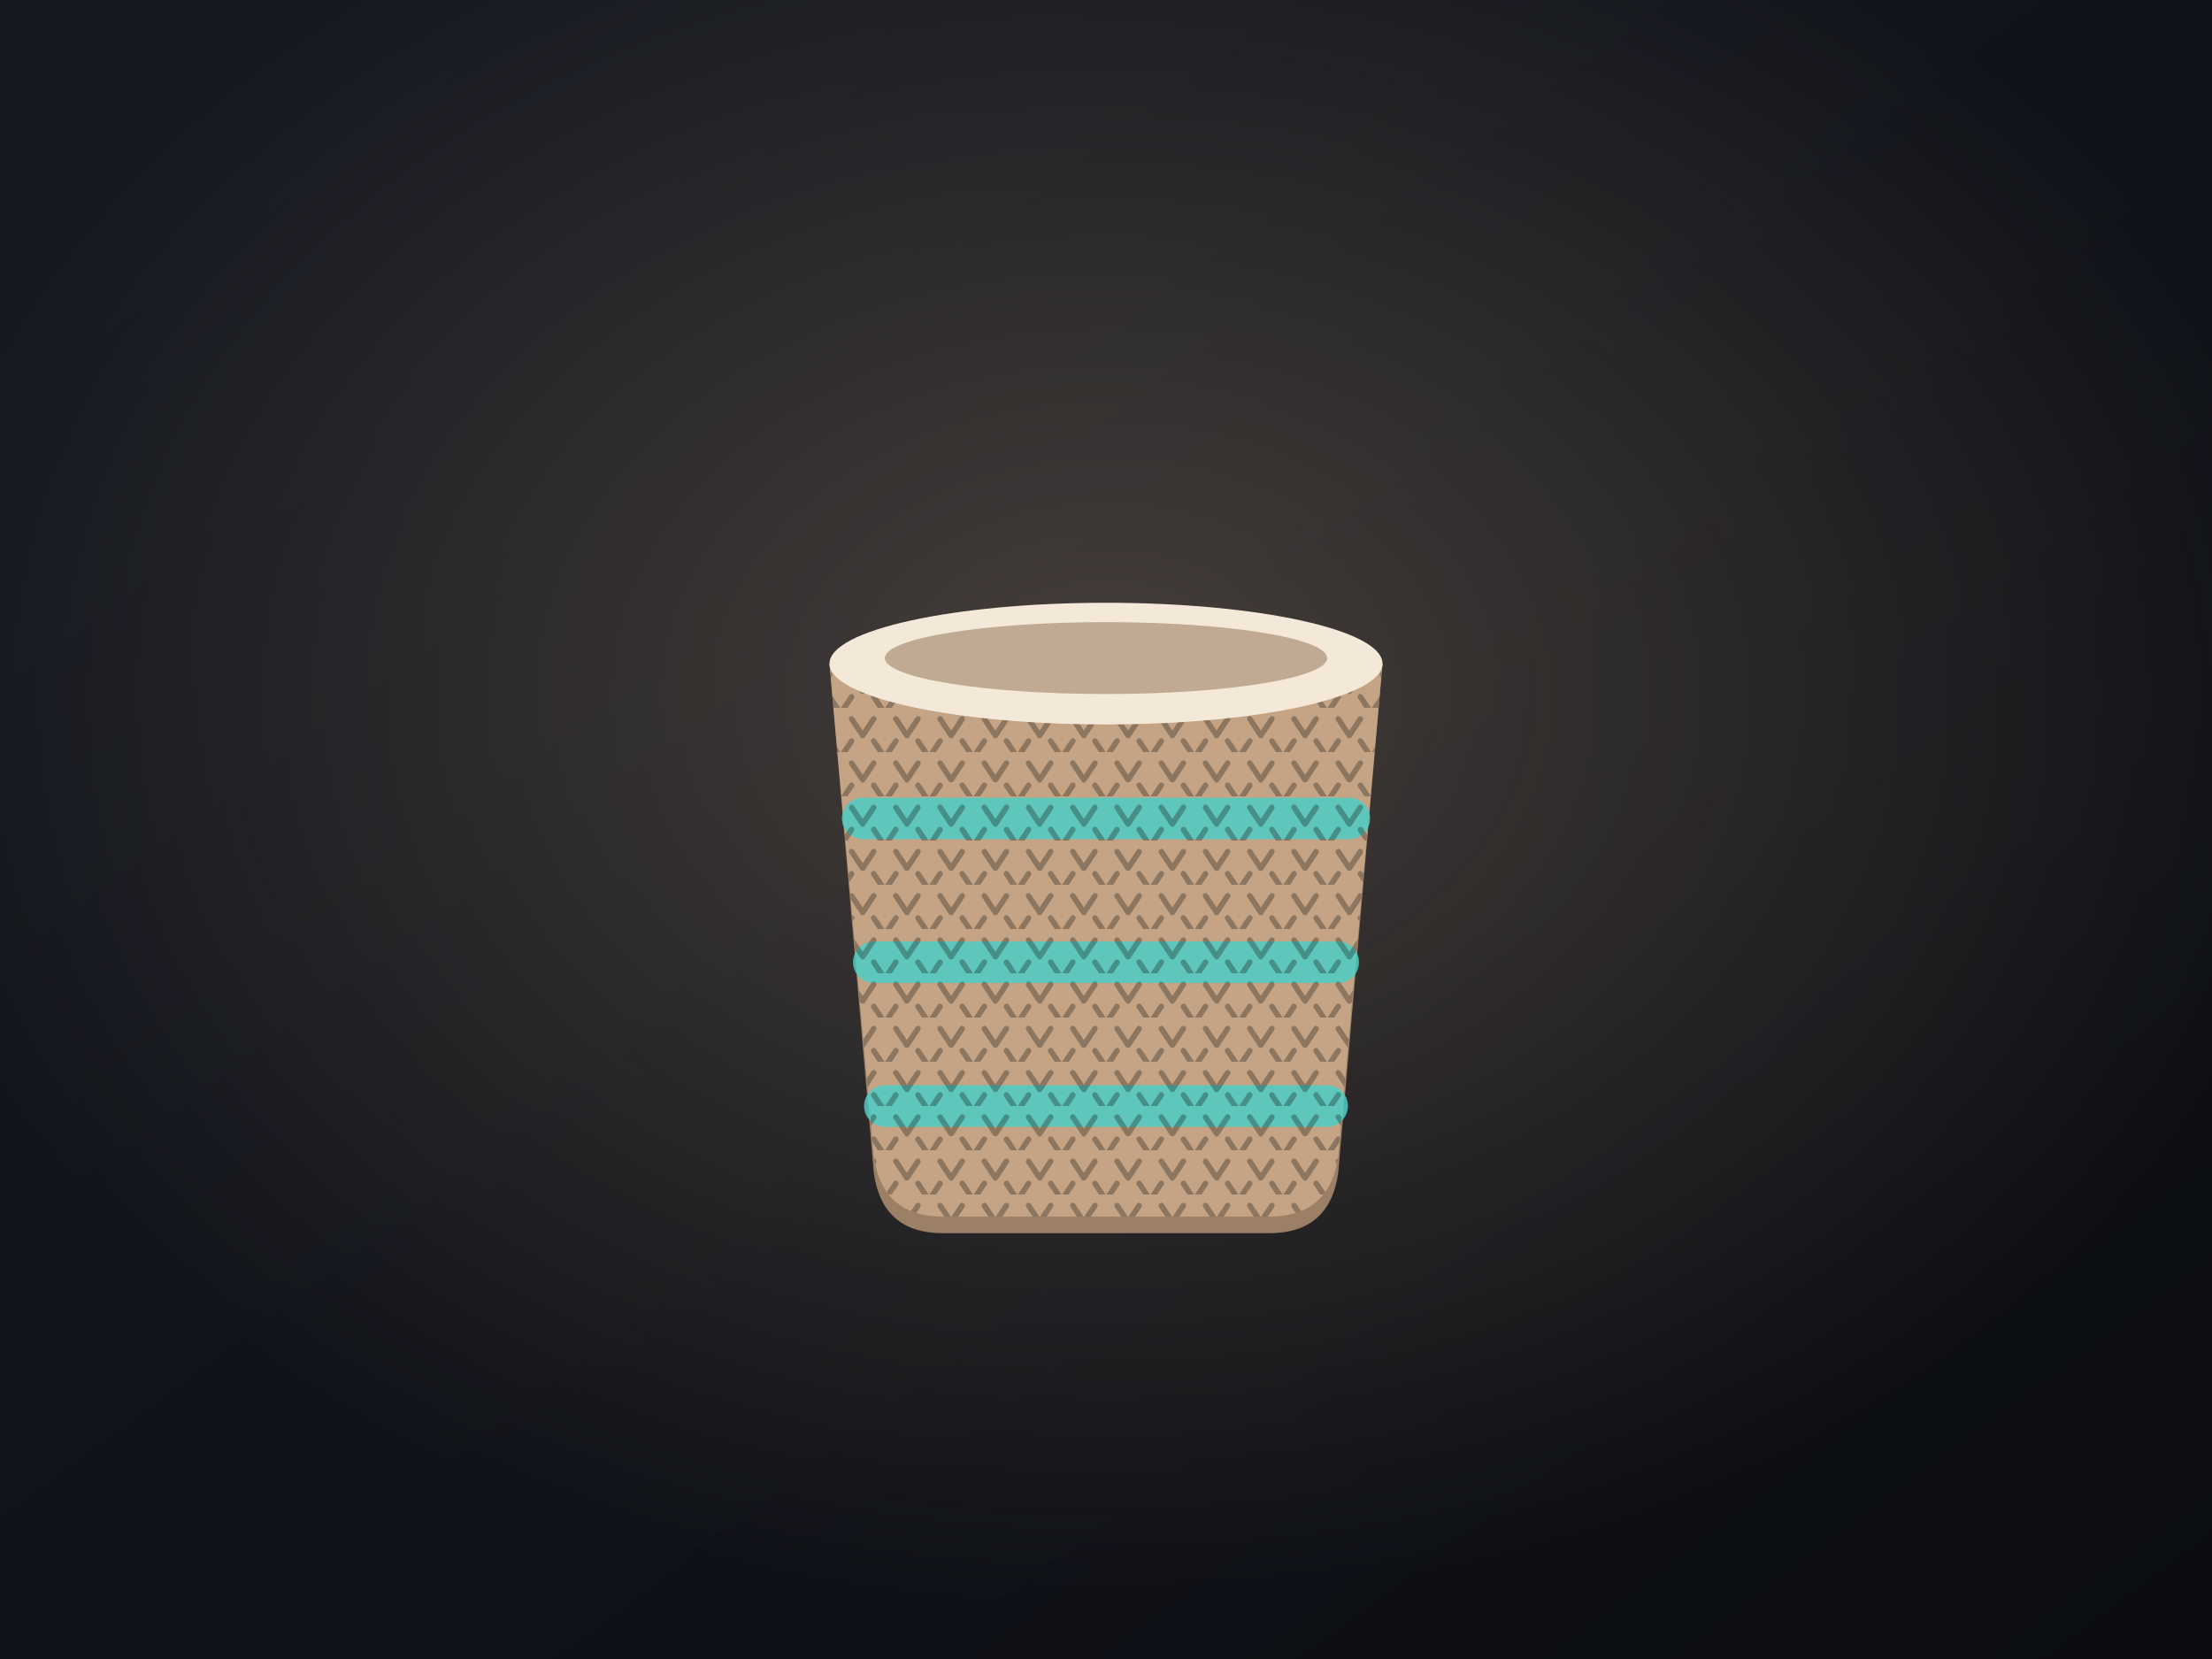
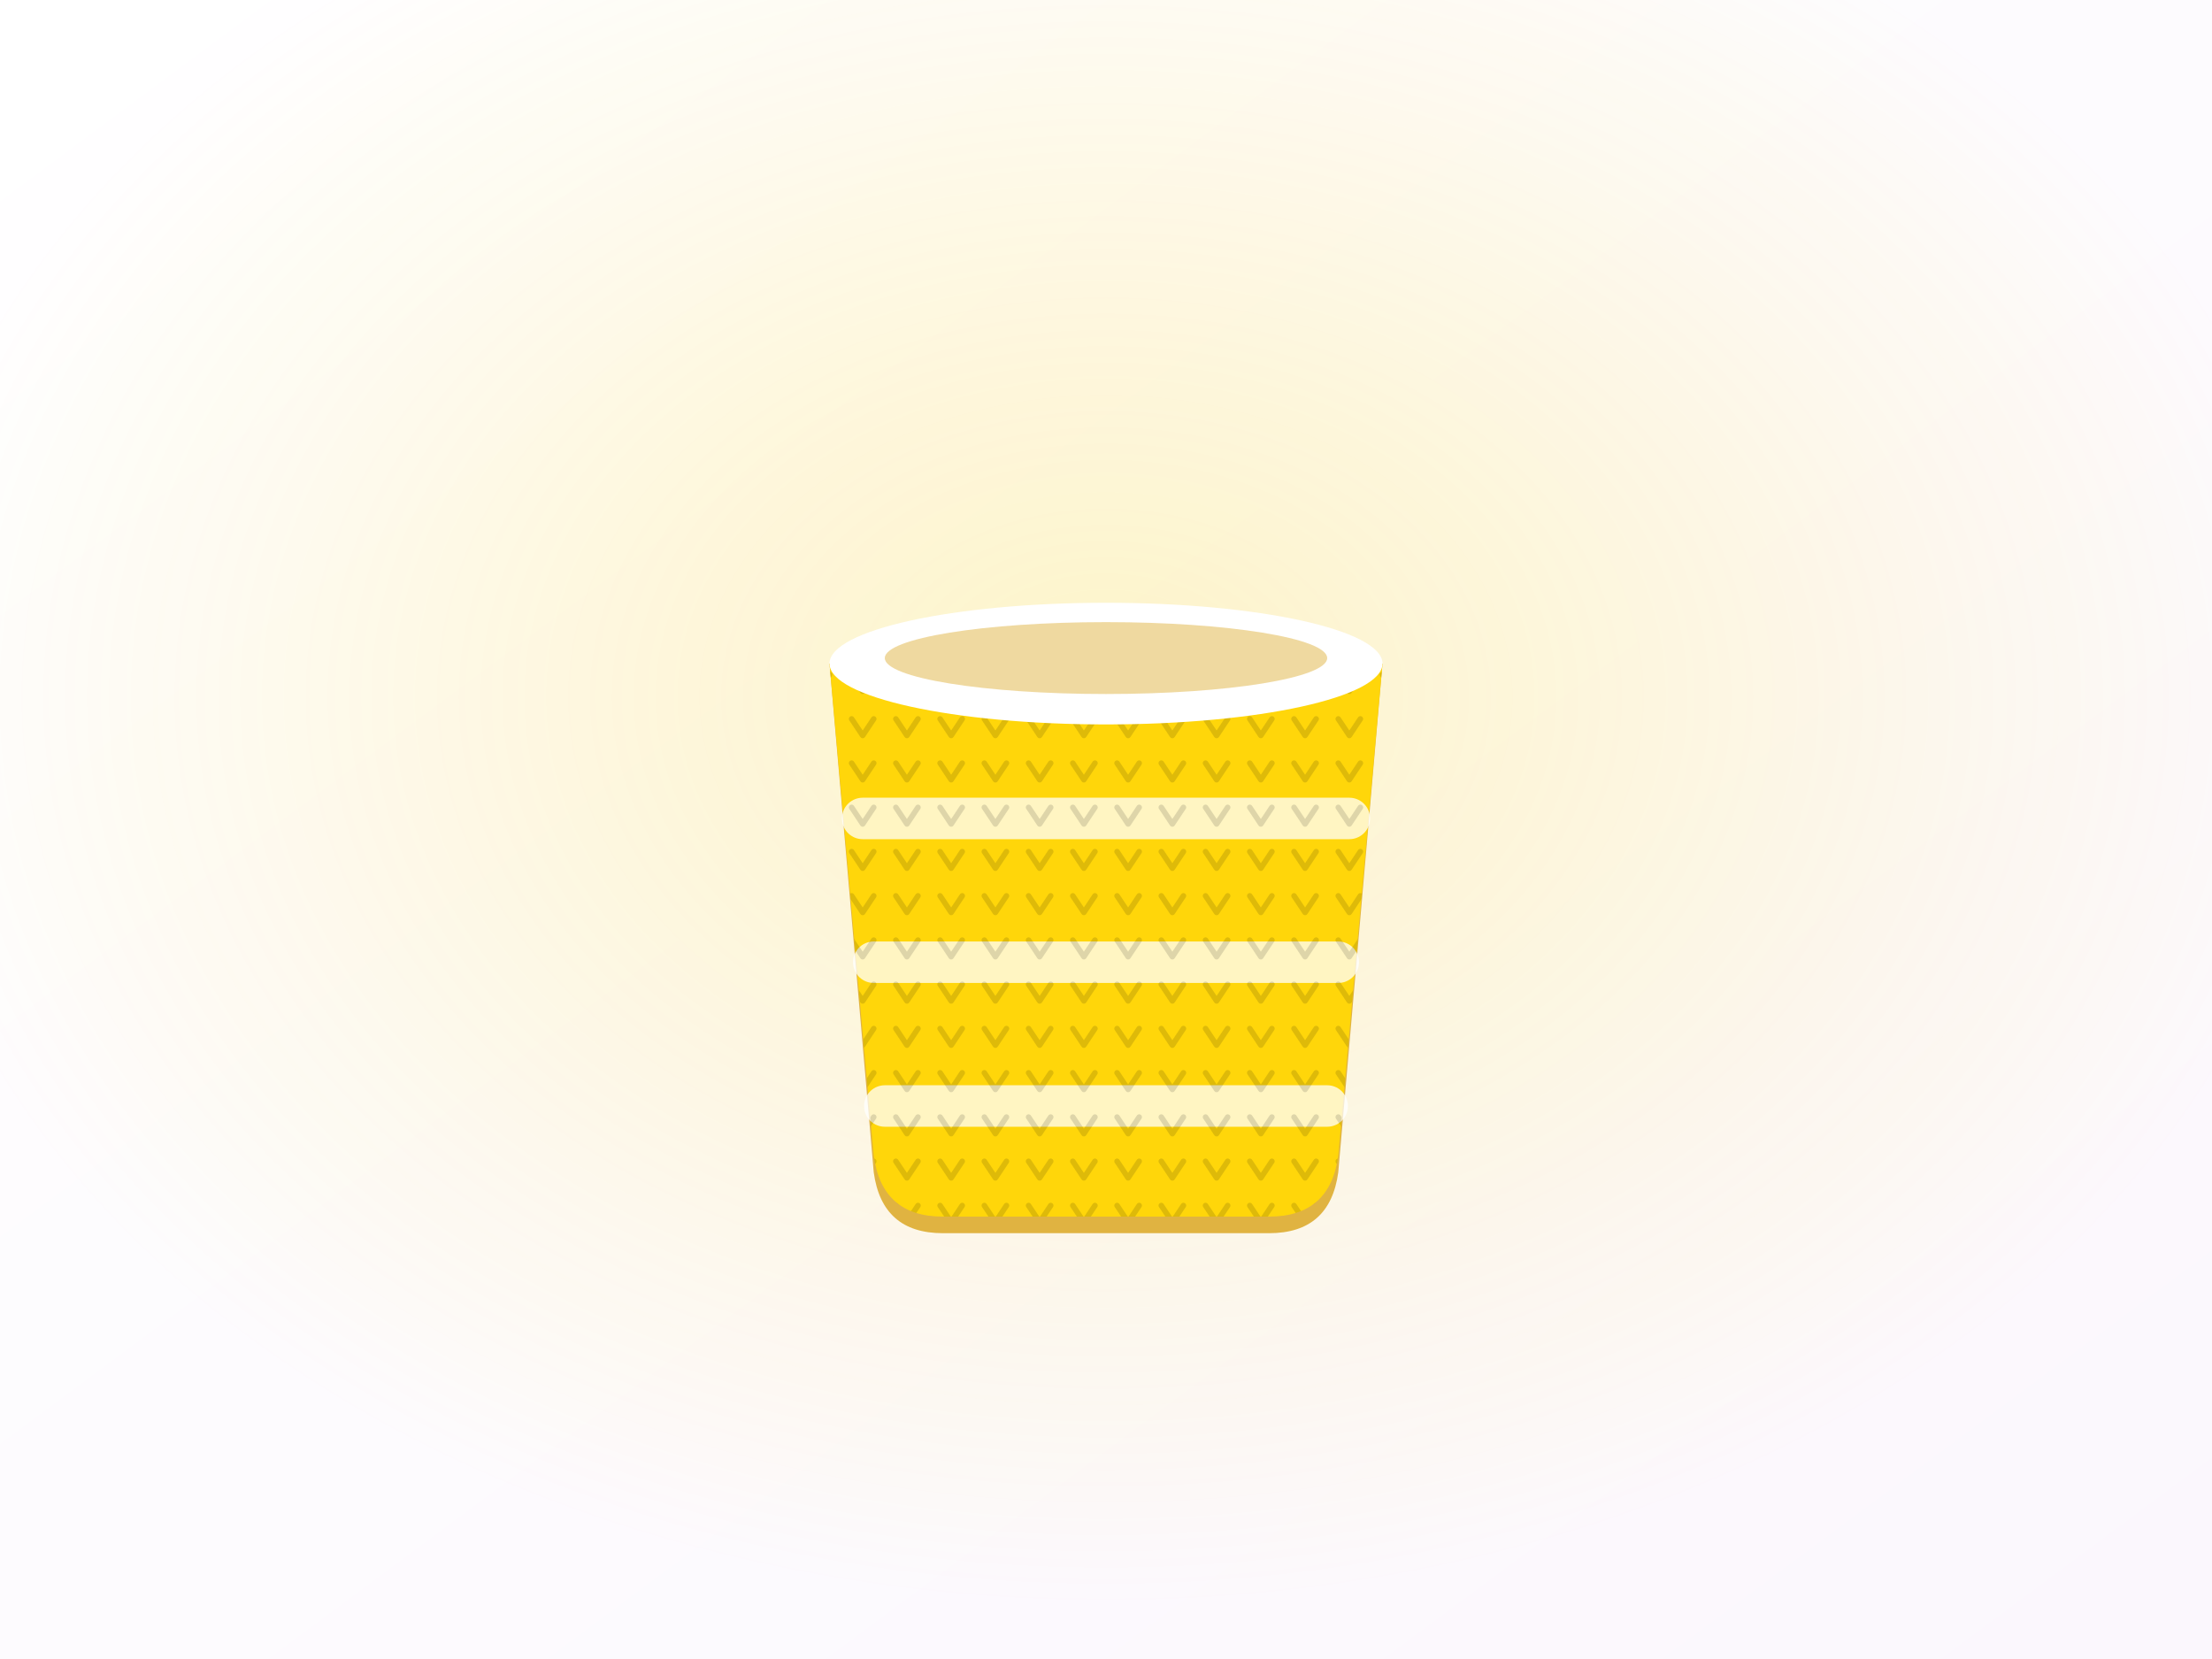
<svg xmlns="http://www.w3.org/2000/svg" width="800" height="600" viewBox="0 0 800 600" fill="none" role="img" aria-labelledby="t d">
  <defs>
    <linearGradient id="bg" x1="0" y1="0" x2="1" y2="1">
-       <stop offset="0%" stop-color="#151922" />
-       <stop offset="100%" stop-color="#0B0D12" />
+       <stop offset="0%" stop-color="#FFFFFF" />
+       <stop offset="100%" stop-color="#FBF7FD" />
    </linearGradient>
    <radialGradient id="glow" cx="0.5" cy="0.42" r="0.55">
-       <stop offset="0%" stop-color="#C4A484" stop-opacity="0.30" />
-       <stop offset="100%" stop-color="#C4A484" stop-opacity="0" />
+       <stop offset="0%" stop-color="#FFD60A" stop-opacity="0.22" />
+       <stop offset="100%" stop-color="#FFD60A" stop-opacity="0" />
    </radialGradient>
    <pattern id="st" width="16" height="16" patternUnits="userSpaceOnUse">
-       <path d="M4 4 L8 10 L12 4" fill="none" stroke="rgba(0,0,0,0.28)" stroke-width="2" stroke-linecap="round" stroke-linejoin="round" />
-       <path d="M-4 12 L0 18 L4 12 M12 12 L16 18 L20 12" fill="none" stroke="rgba(0,0,0,0.28)" stroke-width="2" stroke-linecap="round" stroke-linejoin="round" />
+       <path d="M4 4 L8 10 L12 4" fill="none" stroke="rgba(0,0,0,0.13)" stroke-width="2" stroke-linecap="round" stroke-linejoin="round" />
    </pattern>
  </defs>
  <rect width="800" height="600" fill="url(#bg)" />
  <rect width="800" height="600" fill="url(#glow)" />
-   <path d="M300 240 H500 L484 424 Q481 446 459 446 H341 Q319 446 316 424 Z" fill="#9C8065" />
-   <path d="M300 240 H500 L484 418 Q481 440 459 440 H341 Q319 440 316 418 Z" fill="#C4A484" />
-   <path d="M312 296 H488" stroke="#4ECDC4" stroke-width="15" stroke-linecap="round" opacity="0.85" />
-   <path d="M316 348 H484" stroke="#4ECDC4" stroke-width="15" stroke-linecap="round" opacity="0.85" />
-   <path d="M320 400 H480" stroke="#4ECDC4" stroke-width="15" stroke-linecap="round" opacity="0.85" />
+   <path d="M300 240 H500 L484 424 Q481 446 459 446 H341 Q319 446 316 424 Z" fill="#E0B341" />
+   <path d="M300 240 H500 L484 418 Q481 440 459 440 H341 Q319 440 316 418 Z" fill="#FFD60A" />
+   <path d="M312 296 H488 M316 348 H484 M320 400 H480" stroke="#FFFFFF" stroke-width="15" stroke-linecap="round" opacity="0.75" />
  <path d="M300 240 H500 L484 418 Q481 440 459 440 H341 Q319 440 316 418 Z" fill="url(#st)" />
-   <ellipse cx="400" cy="240" rx="100" ry="22" fill="#F4E9D8" />
-   <ellipse cx="400" cy="238" rx="80" ry="13" fill="#9C8065" opacity="0.6" />
+   <ellipse cx="400" cy="240" rx="100" ry="22" fill="#FFFFFF" />
+   <ellipse cx="400" cy="238" rx="80" ry="13" fill="#E0B341" opacity="0.5" />
</svg>
